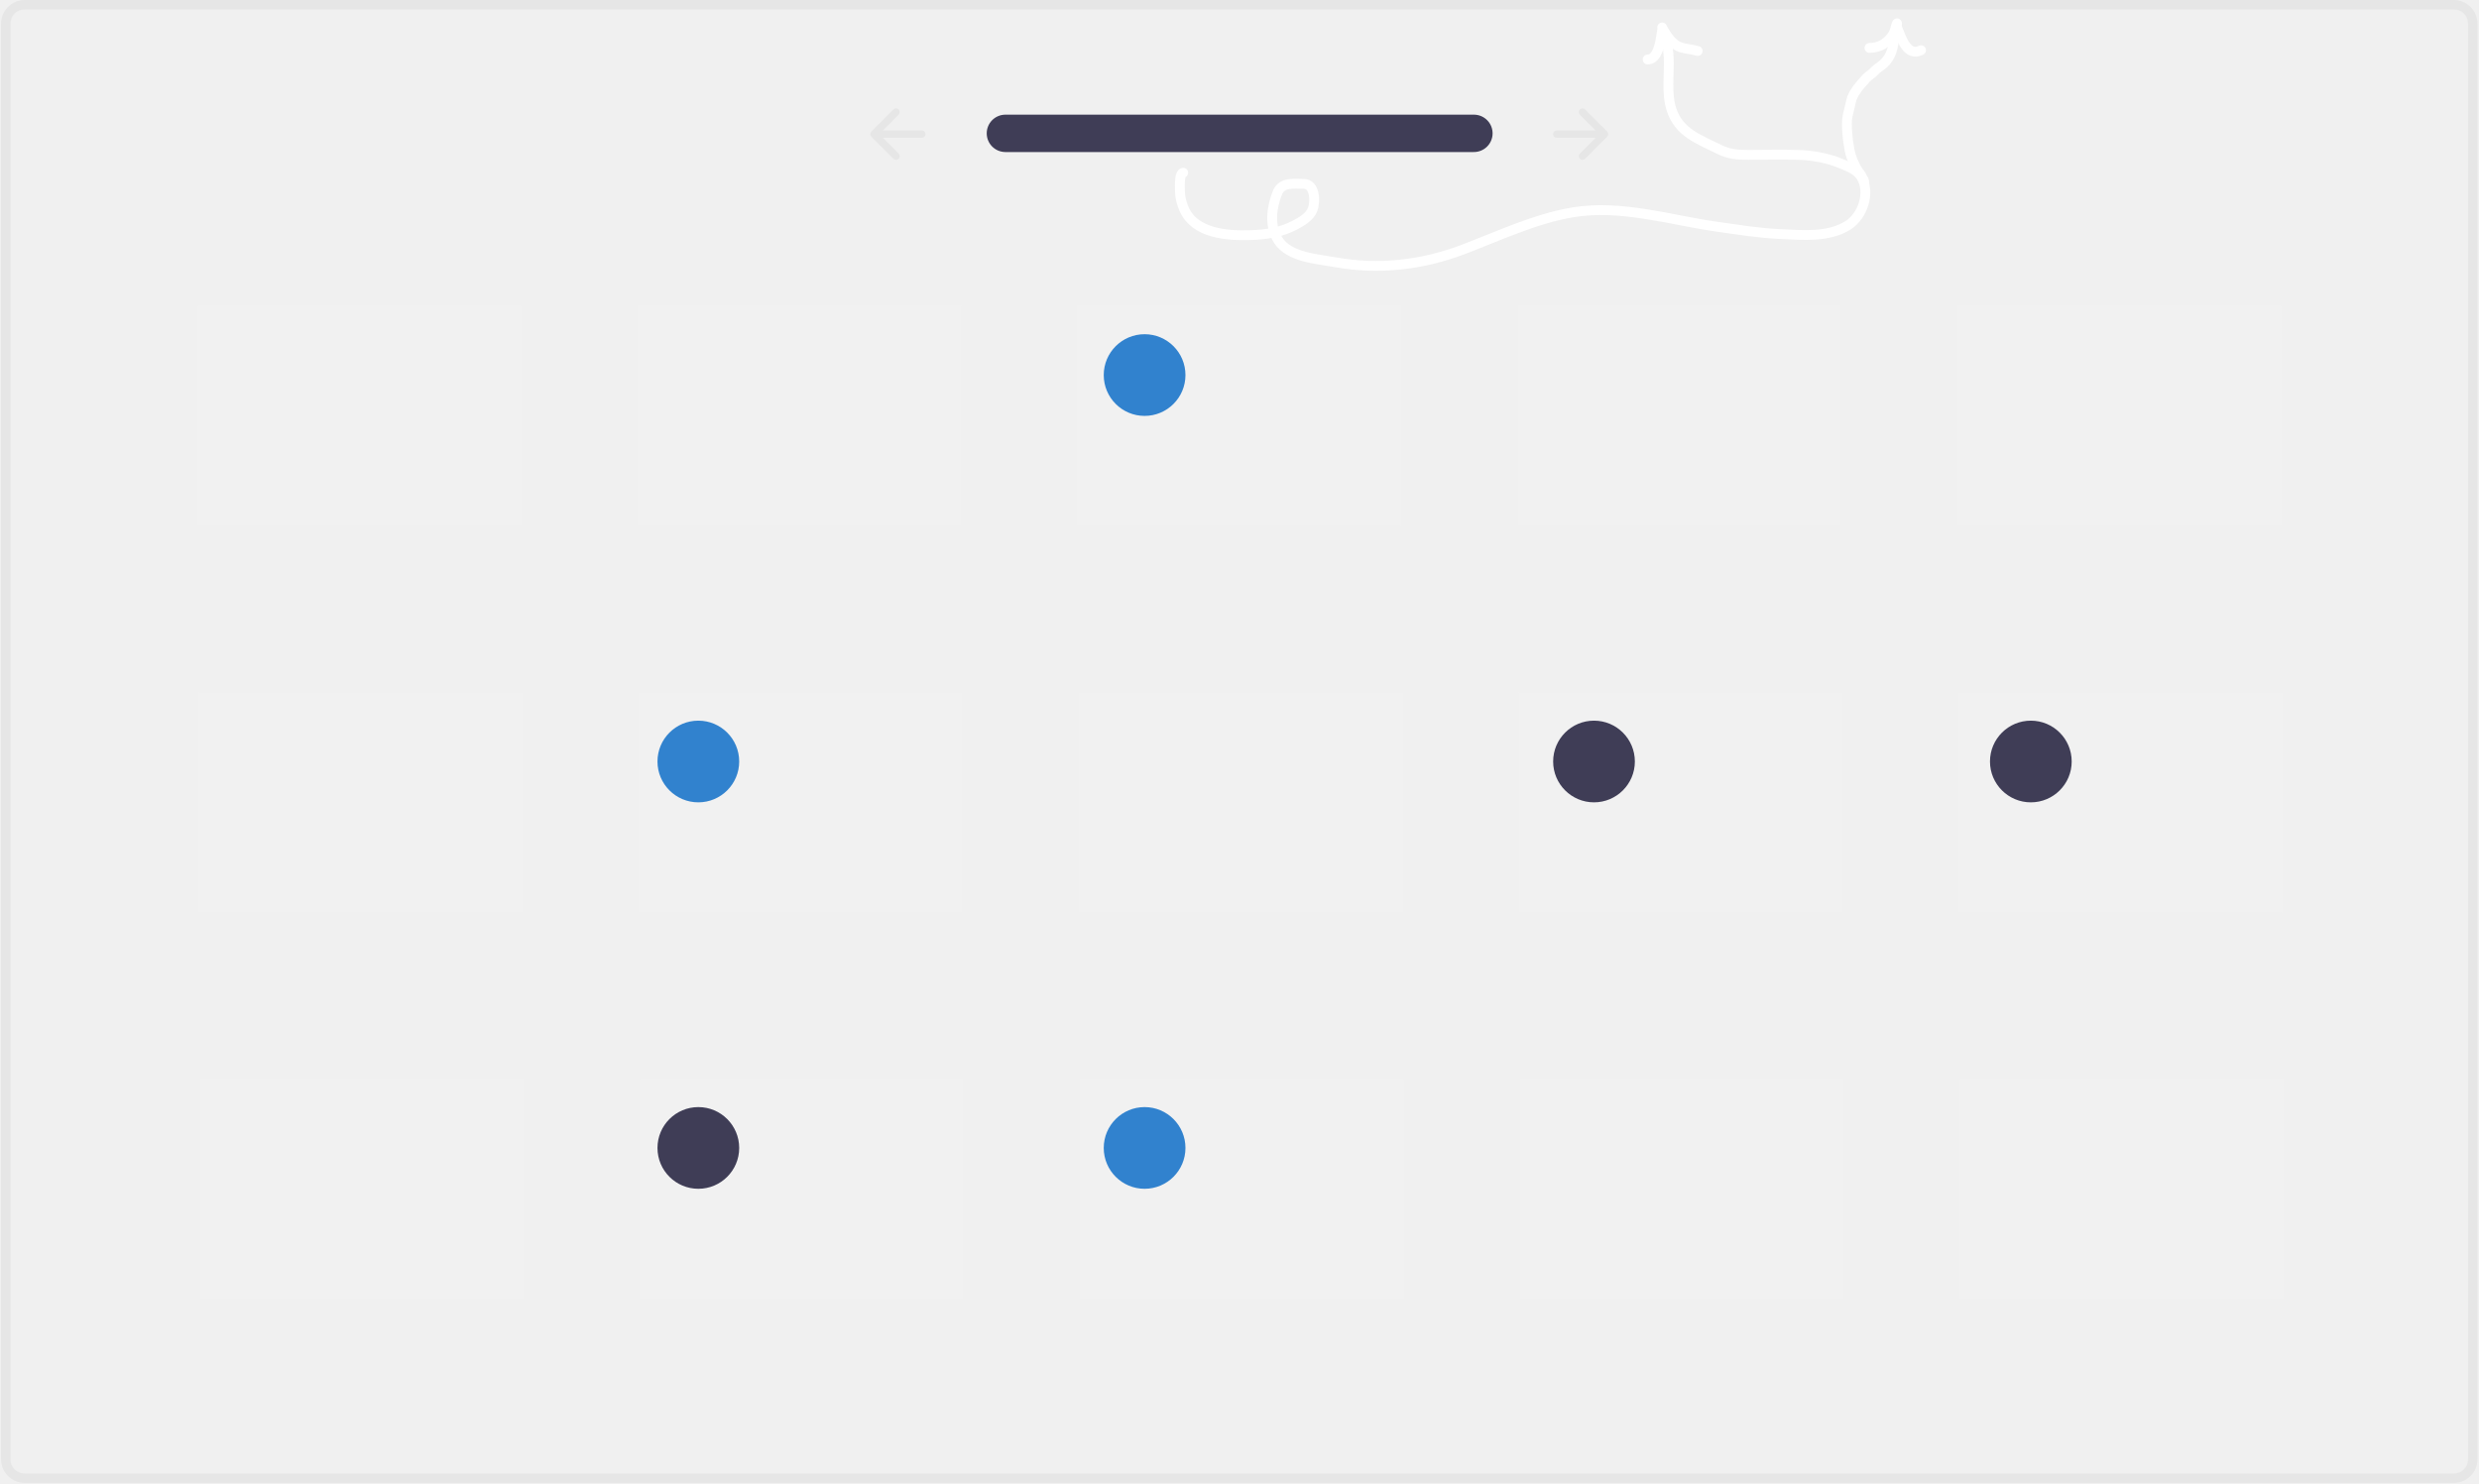
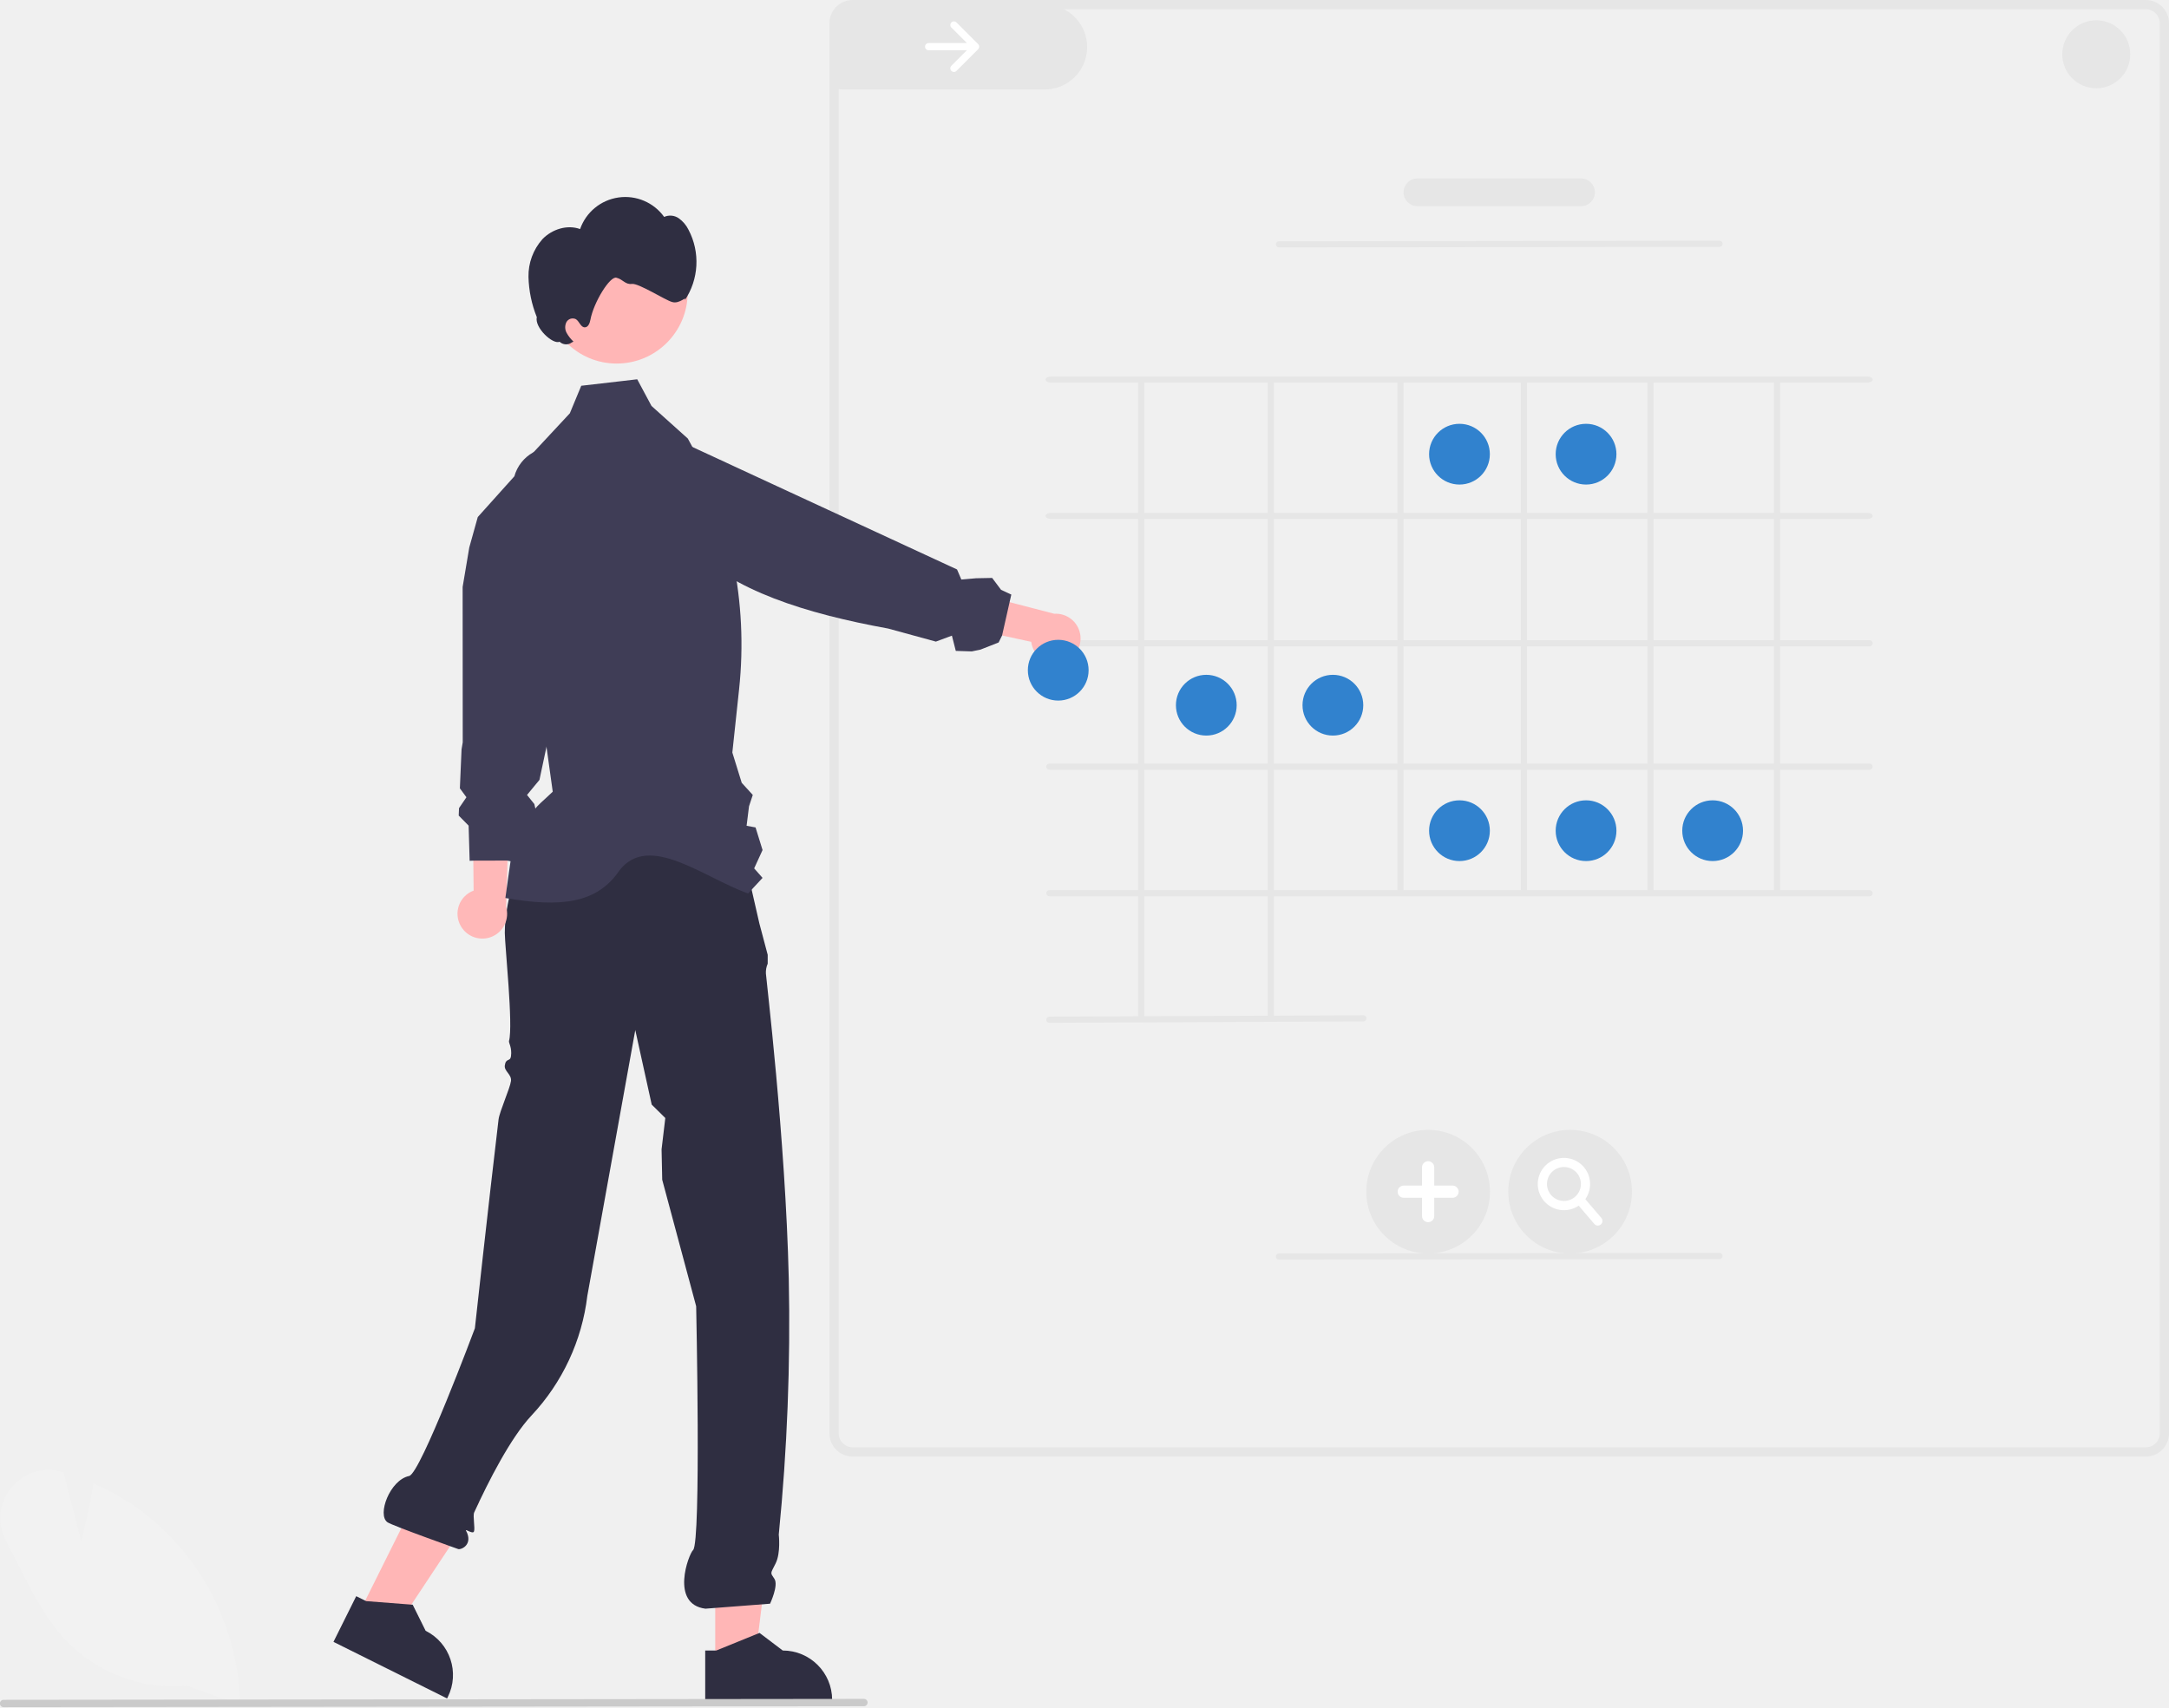
- <svg xmlns="http://www.w3.org/2000/svg" width="757" height="453" viewBox="0 0 757 453" fill="none">
-   <path d="M749.339 452.963H7.517C5.609 452.961 3.779 452.202 2.43 450.852C1.081 449.503 0.322 447.673 0.32 445.765V7.197C0.322 5.289 1.081 3.46 2.43 2.11C3.779 0.761 5.609 0.002 7.517 0H749.339C751.247 0.002 753.077 0.761 754.426 2.11C755.776 3.46 756.535 5.289 756.537 7.197V445.765C756.535 447.673 755.776 449.503 754.426 450.852C753.077 452.202 751.247 452.961 749.339 452.963ZM7.517 2.879C6.372 2.88 5.274 3.336 4.465 4.145C3.655 4.955 3.2 6.053 3.199 7.197V445.765C3.2 446.91 3.655 448.008 4.465 448.817C5.274 449.627 6.372 450.082 7.517 450.084H749.339C750.484 450.082 751.582 449.627 752.391 448.817C753.201 448.008 753.656 446.91 753.658 445.765V7.197C753.656 6.053 753.201 4.955 752.391 4.145C751.582 3.336 750.484 2.88 749.339 2.879H7.517Z" fill="#E6E6E6" />
-   <path d="M306.922 35.026C305.425 35.051 303.998 35.663 302.949 36.731C301.899 37.798 301.311 39.235 301.311 40.733C301.311 42.23 301.899 43.667 302.949 44.734C303.998 45.801 305.425 46.414 306.922 46.439H449.995C451.505 46.461 452.963 45.884 454.048 44.833C455.133 43.782 455.758 42.345 455.785 40.834C455.812 39.324 455.239 37.865 454.192 36.776C453.145 35.687 451.709 35.058 450.199 35.026L450.182 35.026C450.12 35.025 450.057 35.025 449.995 35.026H306.922Z" fill="#3F3D56" />
-   <path d="M482.44 33.437C482.229 33.648 482.111 33.934 482.111 34.231C482.111 34.529 482.229 34.815 482.44 35.025L487.26 39.846H475.374C475.077 39.846 474.792 39.965 474.582 40.176C474.372 40.386 474.255 40.671 474.255 40.968C474.255 41.266 474.372 41.551 474.582 41.761C474.792 41.972 475.077 42.09 475.374 42.091H487.26L482.44 46.912C482.336 47.016 482.253 47.14 482.197 47.276C482.14 47.412 482.111 47.558 482.111 47.706C482.111 47.853 482.14 47.999 482.197 48.135C482.253 48.272 482.336 48.395 482.44 48.5C482.544 48.604 482.668 48.687 482.804 48.743C482.94 48.8 483.086 48.828 483.234 48.828C483.381 48.828 483.527 48.8 483.664 48.743C483.8 48.687 483.924 48.604 484.028 48.5L490.765 41.763C490.976 41.552 491.094 41.266 491.094 40.968C491.094 40.671 490.976 40.385 490.765 40.175L484.028 33.437C483.924 33.333 483.8 33.25 483.664 33.194C483.527 33.138 483.381 33.108 483.234 33.108C483.087 33.108 482.941 33.138 482.804 33.194C482.668 33.25 482.544 33.333 482.44 33.437Z" fill="#E6E6E6" />
-   <path d="M274.416 33.437C274.627 33.648 274.745 33.934 274.745 34.231C274.745 34.529 274.627 34.815 274.416 35.025L269.596 39.846H281.482C281.63 39.845 281.776 39.874 281.913 39.93C282.05 39.986 282.174 40.068 282.279 40.172C282.383 40.277 282.466 40.401 282.523 40.537C282.58 40.673 282.609 40.819 282.61 40.967C282.61 41.115 282.581 41.261 282.524 41.398C282.468 41.534 282.385 41.658 282.281 41.763C282.176 41.867 282.052 41.95 281.915 42.006C281.779 42.063 281.633 42.092 281.485 42.091H269.596L274.416 46.912C274.521 47.016 274.603 47.14 274.66 47.276C274.716 47.412 274.745 47.558 274.745 47.706C274.745 47.853 274.716 47.999 274.66 48.135C274.603 48.272 274.521 48.395 274.416 48.5C274.312 48.604 274.188 48.687 274.052 48.743C273.916 48.8 273.77 48.829 273.622 48.829C273.475 48.829 273.329 48.8 273.193 48.743C273.056 48.687 272.933 48.604 272.828 48.5L266.091 41.763C265.881 41.552 265.762 41.266 265.762 40.969C265.762 40.671 265.881 40.385 266.091 40.175L272.828 33.437C273.039 33.227 273.324 33.108 273.622 33.108C273.92 33.108 274.206 33.227 274.416 33.437Z" fill="#E6E6E6" />
-   <path d="M159.144 93.45H60.299V160.627H159.144V93.45Z" fill="#F1F1F1" />
-   <path d="M293.498 93.45H194.652V160.627H293.498V93.45Z" fill="#F1F1F1" />
-   <path d="M427.851 93.45H329.005V160.627H427.851V93.45Z" fill="#F1F1F1" />
-   <path d="M562.204 93.45H463.359V160.627H562.204V93.45Z" fill="#F1F1F1" />
-   <path d="M696.558 93.45H597.712V160.627H696.558V93.45Z" fill="#F1F1F1" />
-   <path d="M159.507 211.489H60.661V278.666H159.507V211.489Z" fill="#F1F1F1" />
-   <path d="M293.86 211.489H195.014V278.666H293.86V211.489Z" fill="#F1F1F1" />
-   <path d="M428.213 211.489H329.368V278.666H428.213V211.489Z" fill="#F1F1F1" />
-   <path d="M562.567 211.489H463.721V278.666H562.567V211.489Z" fill="#F1F1F1" />
-   <path d="M696.92 211.489H598.074V278.666H696.92V211.489Z" fill="#F1F1F1" />
-   <path d="M159.869 329.528H61.024V396.705H159.869V329.528Z" fill="#F1F1F1" />
-   <path d="M294.223 329.528H195.377V396.705H294.223V329.528Z" fill="#F1F1F1" />
-   <path d="M428.576 329.528H329.73V396.705H428.576V329.528Z" fill="#F1F1F1" />
-   <path d="M562.929 329.528H464.084V396.705H562.929V329.528Z" fill="#F1F1F1" />
-   <path d="M697.283 329.528H598.437V396.705H697.283V329.528Z" fill="#F1F1F1" />
-   <path d="M349.521 127.038C356.411 127.038 361.996 121.453 361.996 114.563C361.996 107.673 356.411 102.087 349.521 102.087C342.631 102.087 337.045 107.673 337.045 114.563C337.045 121.453 342.631 127.038 349.521 127.038Z" fill="#3182CE" />
-   <path d="M213.248 245.077C220.138 245.077 225.724 239.492 225.724 232.602C225.724 225.711 220.138 220.126 213.248 220.126C206.358 220.126 200.772 225.711 200.772 232.602C200.772 239.492 206.358 245.077 213.248 245.077Z" fill="#3182CE" />
-   <path d="M349.521 363.116C356.411 363.116 361.996 357.531 361.996 350.641C361.996 343.75 356.411 338.165 349.521 338.165C342.631 338.165 337.045 343.75 337.045 350.641C337.045 357.531 342.631 363.116 349.521 363.116Z" fill="#3182CE" />
-   <path d="M486.753 245.077C493.643 245.077 499.229 239.492 499.229 232.602C499.229 225.711 493.643 220.126 486.753 220.126C479.863 220.126 474.277 225.711 474.277 232.602C474.277 239.492 479.863 245.077 486.753 245.077Z" fill="#3F3D56" />
-   <path d="M620.147 245.077C627.037 245.077 632.622 239.492 632.622 232.602C632.622 225.711 627.037 220.126 620.147 220.126C613.257 220.126 607.671 225.711 607.671 232.602C607.671 239.492 613.257 245.077 620.147 245.077Z" fill="#3F3D56" />
-   <path d="M213.248 363.116C220.138 363.116 225.724 357.531 225.724 350.641C225.724 343.75 220.138 338.165 213.248 338.165C206.358 338.165 200.772 343.75 200.772 350.641C200.772 357.531 206.358 363.116 213.248 363.116Z" fill="#3F3D56" />
-   <path d="M361.308 52.756C360.274 52.871 360.3 55.887 360.285 56.695C360.237 59.274 360.495 61.258 361.497 63.664C364.705 71.363 374.635 72.03 381.779 71.826C386.448 71.693 391.208 70.984 395.376 68.777C397.471 67.668 399.955 66.263 400.849 63.929C401.715 61.667 401.638 56.165 398.122 56.165C395.294 56.165 391.441 55.542 390.13 58.76C388.253 63.368 387.552 69.066 390.301 73.36C393.696 78.665 402.369 79.118 407.818 80.102C420.939 82.471 434.129 80.978 446.601 76.276C457.551 72.149 468.668 66.797 480.309 64.857C495.065 62.398 510.052 67.238 524.565 69.289C530.93 70.188 537.279 71.218 543.711 71.504C550.432 71.803 558.393 72.607 564.39 68.777C568.787 65.97 571.172 58.958 568.481 54.196C567.199 51.928 564.616 50.999 562.345 50.029C558.341 48.32 553.628 47.459 549.297 47.321C544.162 47.158 539.002 47.303 533.864 47.303C530.491 47.303 527.976 47.124 524.925 45.598C518.695 42.483 512.627 40.539 510.344 33.251C508.819 28.384 509.801 22.596 509.567 17.571C509.504 16.218 509.245 14.921 509.245 13.556" stroke="white" stroke-width="3" stroke-linecap="round" />
-   <path d="M569.224 55.269C569.177 54.848 568.715 54.438 568.568 54.028C568.33 53.361 567.758 52.801 567.379 52.218C566.163 50.346 565.223 48.064 564.796 45.863C564.454 44.096 564.21 42.306 564.082 40.51C563.964 38.861 563.859 36.901 564.223 35.28C564.434 34.339 564.671 33.391 564.908 32.457C565.115 31.642 565.245 30.761 565.534 29.974C565.931 28.898 566.535 27.967 567.198 27.039C567.718 26.311 568.327 25.671 568.908 24.989C569.56 24.225 570.268 23.403 571.116 22.852C571.881 22.355 572.445 21.555 573.178 21.013C574.151 20.291 575.162 19.627 575.948 18.687C578.027 16.202 578.396 13.136 578.396 10.043" stroke="white" stroke-width="3" stroke-linecap="round" />
-   <path d="M503.132 18.162C505.351 18.162 506.255 15.585 506.752 13.707C507.132 12.271 507.289 10.74 507.549 9.277C507.734 8.234 507.304 8.014 507.888 9.042C509.139 11.243 510.824 13.731 513.363 14.504C515.019 15.008 516.83 15.045 518.42 15.575" stroke="white" stroke-width="3" stroke-linecap="round" />
-   <path d="M570.866 14.634C573.961 14.634 576.472 13.116 578.131 10.401C578.758 9.375 578.742 8.28 579.215 7.239C579.442 6.74 579.075 7.803 579.385 8.572C580.554 11.47 582.307 17.498 586.624 15.34" stroke="white" stroke-width="3" stroke-linecap="round" />
+ <svg xmlns="http://www.w3.org/2000/svg" data-name="Layer 1" width="702.74" height="553.208" viewBox="0 0 702.74 553.208">
+   <path d="M600.861,188.884a13.756,13.756,0,0,1-14.004,13.509H521.887c-.235-.006-.471-.012-.706-.03a12.813,12.813,0,0,1-1.811-.248V179.117a4.516,4.516,0,0,1,2.934-4.231h65.048a13.772,13.772,0,0,1,13.509,13.998Z" transform="translate(-248.6298 -173.396)" fill="#e6e6e6" />
+   <path d="M943.87,173.396h-419a7.242,7.242,0,0,0-2.64.49,7.481,7.481,0,0,0-4.86,7.01v457a7.503,7.503,0,0,0,7.5,7.5h419a7.503,7.503,0,0,0,7.5-7.5v-457A7.503,7.503,0,0,0,943.87,173.396Zm4.5,464.5a4.507,4.507,0,0,1-4.5,4.5h-419a4.507,4.507,0,0,1-4.5-4.5v-457a4.507,4.507,0,0,1,4.5-4.5h419a4.507,4.507,0,0,1,4.5,4.5Z" transform="translate(-248.6298 -173.396)" fill="#e6e6e6" />
+   <circle cx="472.858" cy="147.178" r="9.843" fill="#3182ce" />
+   <circle cx="513.871" cy="147.178" r="9.843" fill="#3182ce" />
+   <circle cx="390.833" cy="228.518" r="9.843" fill="#3182ce" />
+   <circle cx="431.846" cy="228.518" r="9.843" fill="#3182ce" />
+   <circle cx="472.858" cy="269.187" r="9.843" fill="#3182ce" />
+   <circle cx="513.871" cy="269.187" r="9.843" fill="#3182ce" />
+   <circle cx="554.883" cy="269.187" r="9.843" fill="#3182ce" />
+   <path d="M556.871,180.668a1.17,1.17,0,0,0-0,1.655l0.0 0,5.023,5.023h-12.386a1.17,1.17,0,0,0,0,2.34h12.386l-5.023,5.023a1.17,1.17,0,0,0,1.655,1.655h0l7.02-7.02a1.17,1.17,0,0,0,0-1.655l-7.02-7.02a1.17,1.17,0,0,0-1.655,0Z" transform="translate(-248.6298 -173.396)" fill="#fff" />
+   <path d="M853.517,341.574H589.222c-1.023,0-1.852-.448-1.852-1s.829-1,1.852-1H853.517c1.023,0,1.852.448,1.852,1S854.54,341.574,853.517,341.574Z" transform="translate(-248.6298 -173.396)" fill="#e6e6e6" />
+   <path d="M853.517,297.396H589.222c-1.023,0-1.852-.448-1.852-1s.829-1,1.852-1H853.517c1.023,0,1.852.448,1.852,1S854.54,297.396,853.517,297.396Z" transform="translate(-248.6298 -173.396)" fill="#e6e6e6" />
+   <path d="M854.369,382.837H588.607a1,1,0,0,1,0-2H854.369a1,1,0,0,1,0,2Z" transform="translate(-248.6298 -173.396)" fill="#e6e6e6" />
+   <path d="M854.369,422.837H588.607a1,1,0,0,1,0-2H854.369a1,1,0,0,1,0,2Z" transform="translate(-248.6298 -173.396)" fill="#e6e6e6" />
+   <path d="M854.369,463.837H588.607a1,1,0,0,1,0-2H854.369a1,1,0,0,1,0,2Z" transform="translate(-248.6298 -173.396)" fill="#e6e6e6" />
+   <path d="M823.37,461.776V297.016c0-.342.448-.62,1-.62s1,.278,1,.62V461.776c0,.342-.448.62-1,.62S823.37,462.118,823.37,461.776Z" transform="translate(-248.6298 -173.396)" fill="#e6e6e6" />
+   <path d="M782.37,461.776V297.016c0-.342.448-.62,1-.62s1,.278,1,.62V461.776c0,.342-.448.62-1,.62S782.37,462.118,782.37,461.776Z" transform="translate(-248.6298 -173.396)" fill="#e6e6e6" />
+   <path d="M741.37,461.776V297.016c0-.342.448-.62,1-.62s1,.278,1,.62V461.776c0,.342-.448.62-1,.62S741.37,462.118,741.37,461.776Z" transform="translate(-248.6298 -173.396)" fill="#e6e6e6" />
+   <path d="M701.37,461.776V297.016c0-.342.448-.62,1-.62s1,.278,1,.62V461.776c0,.342-.448.62-1,.62S701.37,462.118,701.37,461.776Z" transform="translate(-248.6298 -173.396)" fill="#e6e6e6" />
+   <path d="M659.37,503.619V297.173a1.032,1.032,0,0,1,2,0V503.619a1.032,1.032,0,0,1-2,0Z" transform="translate(-248.6298 -173.396)" fill="#e6e6e6" />
+   <path d="M617.37,503.619V297.173a1.032,1.032,0,0,1,2,0V503.619a1.032,1.032,0,0,1-2,0Z" transform="translate(-248.6298 -173.396)" fill="#e6e6e6" />
+   <path d="M588.607,504.837a1,1,0,0,1-.004-2l101.763-.441a1.026,1.026,0,0,1,1.004.996 1.0 1,0,0,1-.996,1.004l-101.763.441Z" transform="translate(-248.6298 -173.396)" fill="#e6e6e6" />
+   <path d="M663.007,253.574a1,1,0,0,1-.001-2l142.726-.178h.001a1,1,0,0,1,.001,2l-142.726.178Z" transform="translate(-248.6298 -173.396)" fill="#e6e6e6" />
+   <path d="M711.335,579.599a20.035,20.035,0,1,1,20.035-20.035A20.035,20.035,0,0,1,711.335,579.599Z" transform="translate(-248.6298 -173.396)" fill="#e6e6e6" />
+   <path d="M719.24,557.587h-5.929v-5.929a1.976,1.976,0,1,0-3.953,0v5.929h-5.929a1.976,1.976,0,1,0,0,3.953h5.929v5.929a1.976,1.976,0,1,0,3.953,0V561.54h5.929a1.976,1.976,0,1,0,0-3.953Z" transform="translate(-248.6298 -173.396)" fill="#fff" />
+   <path d="M757.335,579.599a20.035,20.035,0,1,1,20.035-20.035A20.035,20.035,0,0,1,757.335,579.599Z" transform="translate(-248.6298 -173.396)" fill="#e6e6e6" />
+   <path d="M767.475,568.089l-5.219-6.11a8.476,8.476,0,1,0-2.144,2.109l5.082,5.949a1.5,1.5,0,0,0,2.281-1.948Zm-17.641-11.026a5.5,5.5,0,1,1,5.5,5.5A5.506,5.506,0,0,1,749.835,557.064Z" transform="translate(-248.6298 -173.396)" fill="#fff" />
+   <path d="M663.007,581.575a1,1,0,0,1-.001-2l142.726-.179h.001a1,1,0,0,1,.001,2l-142.726.179Z" transform="translate(-248.6298 -173.396)" fill="#e6e6e6" />
+   <polygon points="231.731 539.012 244.488 539.011 250.557 489.808 231.729 489.809 231.731 539.012" fill="#ffb6b6" />
+   <path d="M477.112,708.241v16.53h41.13v-.52a16.013,16.013,0,0,0-16.01-16.01l-7.52-5.7-.39.16-13.62,5.54Z" transform="translate(-248.6298 -173.396)" fill="#2f2e41" />
+   <polygon points="116.468 522.427 127.885 528.117 155.266 486.788 138.415 478.39 116.468 522.427" fill="#ffb6b6" />
+   <path d="M356.672,705.441l36.81,18.34.23-.46a16.002,16.002,0,0,0-7.18-21.47l-4.19-8.45-.44-.03-14.64-1.13-.3-.15-2.92-1.45Z" transform="translate(-248.6298 -173.396)" fill="#2f2e41" />
+   <path d="M489.013,447.942l-70.341,2.462-.49-.712s-6,14-6,26c0,3.99,2.775,30.085,1.364,35.022-.175.614,1.032,2.119.636,4.978-.257,1.855-1.674.428-2,3-.234,1.846,2.261,2.865,2,5-.285,2.333-3.717,9.889-4.026,12.484-3.289,27.626-7.667,67.648-7.667,67.648s-17.587,47.103-21.307,47.869c-6.245,1.284-10.46,12.639-7,15,1.648,1.124,22.945,8.689,22.945,8.689,1.17.212,4.831-1.624,2.499-5.967-.429-.799,2.131,1.235,2.557.278.453-1.018-.436-5.067.082-6.197,4.654-10.143,11.8-24.2,18.572-31.418a68.601,68.601,0,0,0,18.085-38.765l15.533-86.125,5.323,24.152,4.405,4.353-1.208,10.149.208,9.851,11,41s1.65,76.568-1,79c-1.435,1.317-7.525,17.538,4,19l20.938-1.615s2.821-5.945,1.411-8.061-1.326-1.538.395-5.001,1.016-9.33,1.016-9.33a691.206,691.206,0,0,0,3.241-82.993c-1.05-45.503-7.41-97.777-7.41-98.842a7.035,7.035,0,0,1,.586-3.173v-2.872l-2.702-10.177Z" transform="translate(-248.6298 -173.396)" fill="#2f2e41" />
+   <path d="M397.946,473.527a7.988,7.988,0,0,1,4.133-11.53l-.505-50.541,12.466,7.886L412.607,467.244A8.031,8.031,0,0,1,397.946,473.527Z" transform="translate(-248.6298 -173.396)" fill="#ffb8b8" />
+   <path d="M400.792,452.34l1.061-.051.126.003,3.926-.014,6.466-.014.468-.007.211.04,2.207.384.091-.592,4.303-8.219,3.308-4.551-1.204-5.362-2.374-2.957,4.032-4.886.509-2.413,3.375-15.87L438.486,355.193l.001-.032.235-1.117L442.36,336.944l-1.121-4.3-1.249-4.721a12.905,12.905,0,0,0-5.216-7.35,12.74,12.74,0,0,0-3.631-1.696,12.476,12.476,0,0,0-5.082-.418l-.019.006a12.871,12.871,0,0,0-2.833.685l-.364.142a12.946,12.946,0,0,0-1.477.711,12.749,12.749,0,0,0-6.09,7.739l-11.853,13.203-2.085,7.471-.67,2.399-2.149,12.79.032,50.333-.383,2.28-.544,12.636,2.126,2.897-2.402,3.511-.082,1.927-.016.496,3.207,3.257.205,7.025Z" transform="translate(-248.6298 -173.396)" fill="#3f3d56" />
+   <path d="M412.37,464.396c17.761,3.072,29.671,1.902,37-9,9.562-12.176,26.951,2.201,41.623,7.547l1.74-1.88,2.96-3.19-2.72-3.08,2.72-5.94-2.27-7.33-2.9-.53.78-6.31,1.22-3.69-3.58-3.93-3.04-9.81,2.19-20.53a136.761,136.761,0,0,0-16.62-81.22l-8.31-7.46-3.45-3.1-4.63-8.64-4.89.57-13.24,1.53-.45,1.08-3.25,7.84-11.807,12.682a17.263,17.263,0,0,0-4.543,13.468h0l.34,3.42.25,2.46,1.18,11.84,4.81,48.37.36,2.57,3.87,27.81c-6.29,6.08-6.673,4.753-9.343,15.453-.3,1.19-3.78,3.84-4,5C414.06,452.036,412.37,464.396,412.37,464.396Z" transform="translate(-248.6298 -173.396)" fill="#3f3d56" />
+   <circle cx="199.802" cy="94.813" r="22.996" fill="#ffb6b6" />
+   <path d="M424.372,250.899c3.087-3.214,8.018-4.799,12.204-3.274a15.512,15.512,0,0,1,27.237-3.939,4.823,4.823,0,0,1,4.721.434,9.946,9.946,0,0,1,3.177,3.749,22.321,22.321,0,0,1-1.253,22.888c.9-1.817-1.63,1.313-4.097.493-2.118-.555-10.82-6.135-12.992-5.853-2.171.282-2.876-1.469-5-2-2.08-.665-7.392,7.935-8.456,13.626-.202,1.079-.691,2.418-1.788,2.443-1.351.03-1.755-1.904-2.895-2.631a2.325,2.325,0,0,0-3.088.946,3.791,3.791,0,0,0,.065,3.47,11.203,11.203,0,0,0,2.218,2.83l-.59.324a3.08,3.08,0,0,1-3.909-.265c-2.196.991-8.17-4.597-7.377-7.978a37.403,37.403,0,0,1-2.693-13.019A17.869,17.869,0,0,1,424.372,250.899Z" transform="translate(-248.6298 -173.396)" fill="#2f2e41" />
+   <path d="M593.063,387.973a7.988,7.988,0,0,1-10.323-6.593l-49.389-10.742,10.46-10.401,46.385,12.046A8.031,8.031,0,0,1,593.063,387.973Z" transform="translate(-248.6298 -173.396)" fill="#ffb8b8" />
+   <path d="M459.591,316.675a12.884,12.884,0,0,0-7.805,2.999,12.495,12.495,0,0,0-2.986,3.62,12.683,12.683,0,0,0-1.529,4.866l.001.01a12.806,12.806,0,0,0,6.651,12.561l16.27,8.817,2.061,1.114c13.863,14.129,37.238,21.515,64.129,26.415l15.46,4.229,5.197-1.929,1.258,4.941,5.175.169,2.814-.585,5.888-2.309,1.124-2.261-.001-.01,2.416-10.72.016-.071-.001-.01.563-2.453-3.32-1.536-2.888-3.858-5.223.105-4.763.415-1.395-3.264-60.358-27.93-12.498-5.789-.031-.018-.595-.279L468.918,316.37l-4.439.141Z" transform="translate(-248.6298 -173.396)" fill="#3f3d56" />
+   <circle cx="342.858" cy="217.178" r="9.843" fill="#3182ce" />
+   <path d="M309.323,719.706A48.675,48.675,0,0,1,270.064,705.061c-6.591-6.949-11.113-15.892-15.487-24.542-1.273-2.517-2.589-5.12-3.928-7.614A15.534,15.534,0,0,1,252.26,655.573a15.272,15.272,0,0,1,16.303-5.209l.638.184,5.744,22.414c.857-3.343,2.696-10.876,3.858-18.256l.098-.618.572.255a78.132,78.132,0,0,1,16.786,10.115,80.529,80.529,0,0,1,30.112,60.643l.015.697Z" transform="translate(-248.6298 -173.396)" fill="#f2f2f2" />
+   <path d="M528.57,726.297l-278.75.307a1.191,1.191,0,1,1,0-2.381l278.75-.307a1.191,1.191,0,0,1,0,2.381Z" transform="translate(-248.6298 -173.396)" fill="#cacaca" />
+   <path d="M760.87,240.217h-53a4.5,4.5,0,0,1,0-9h53a4.5,4.5,0,0,1,0,9Z" transform="translate(-248.6298 -173.396)" fill="#e6e6e6" />
+   <path d="M927.804,202.003a11.018,11.018,0,1,1,11.018-11.018A11.018,11.018,0,0,1,927.804,202.003Z" transform="translate(-248.6298 -173.396)" fill="#e6e6e6" />
</svg>
